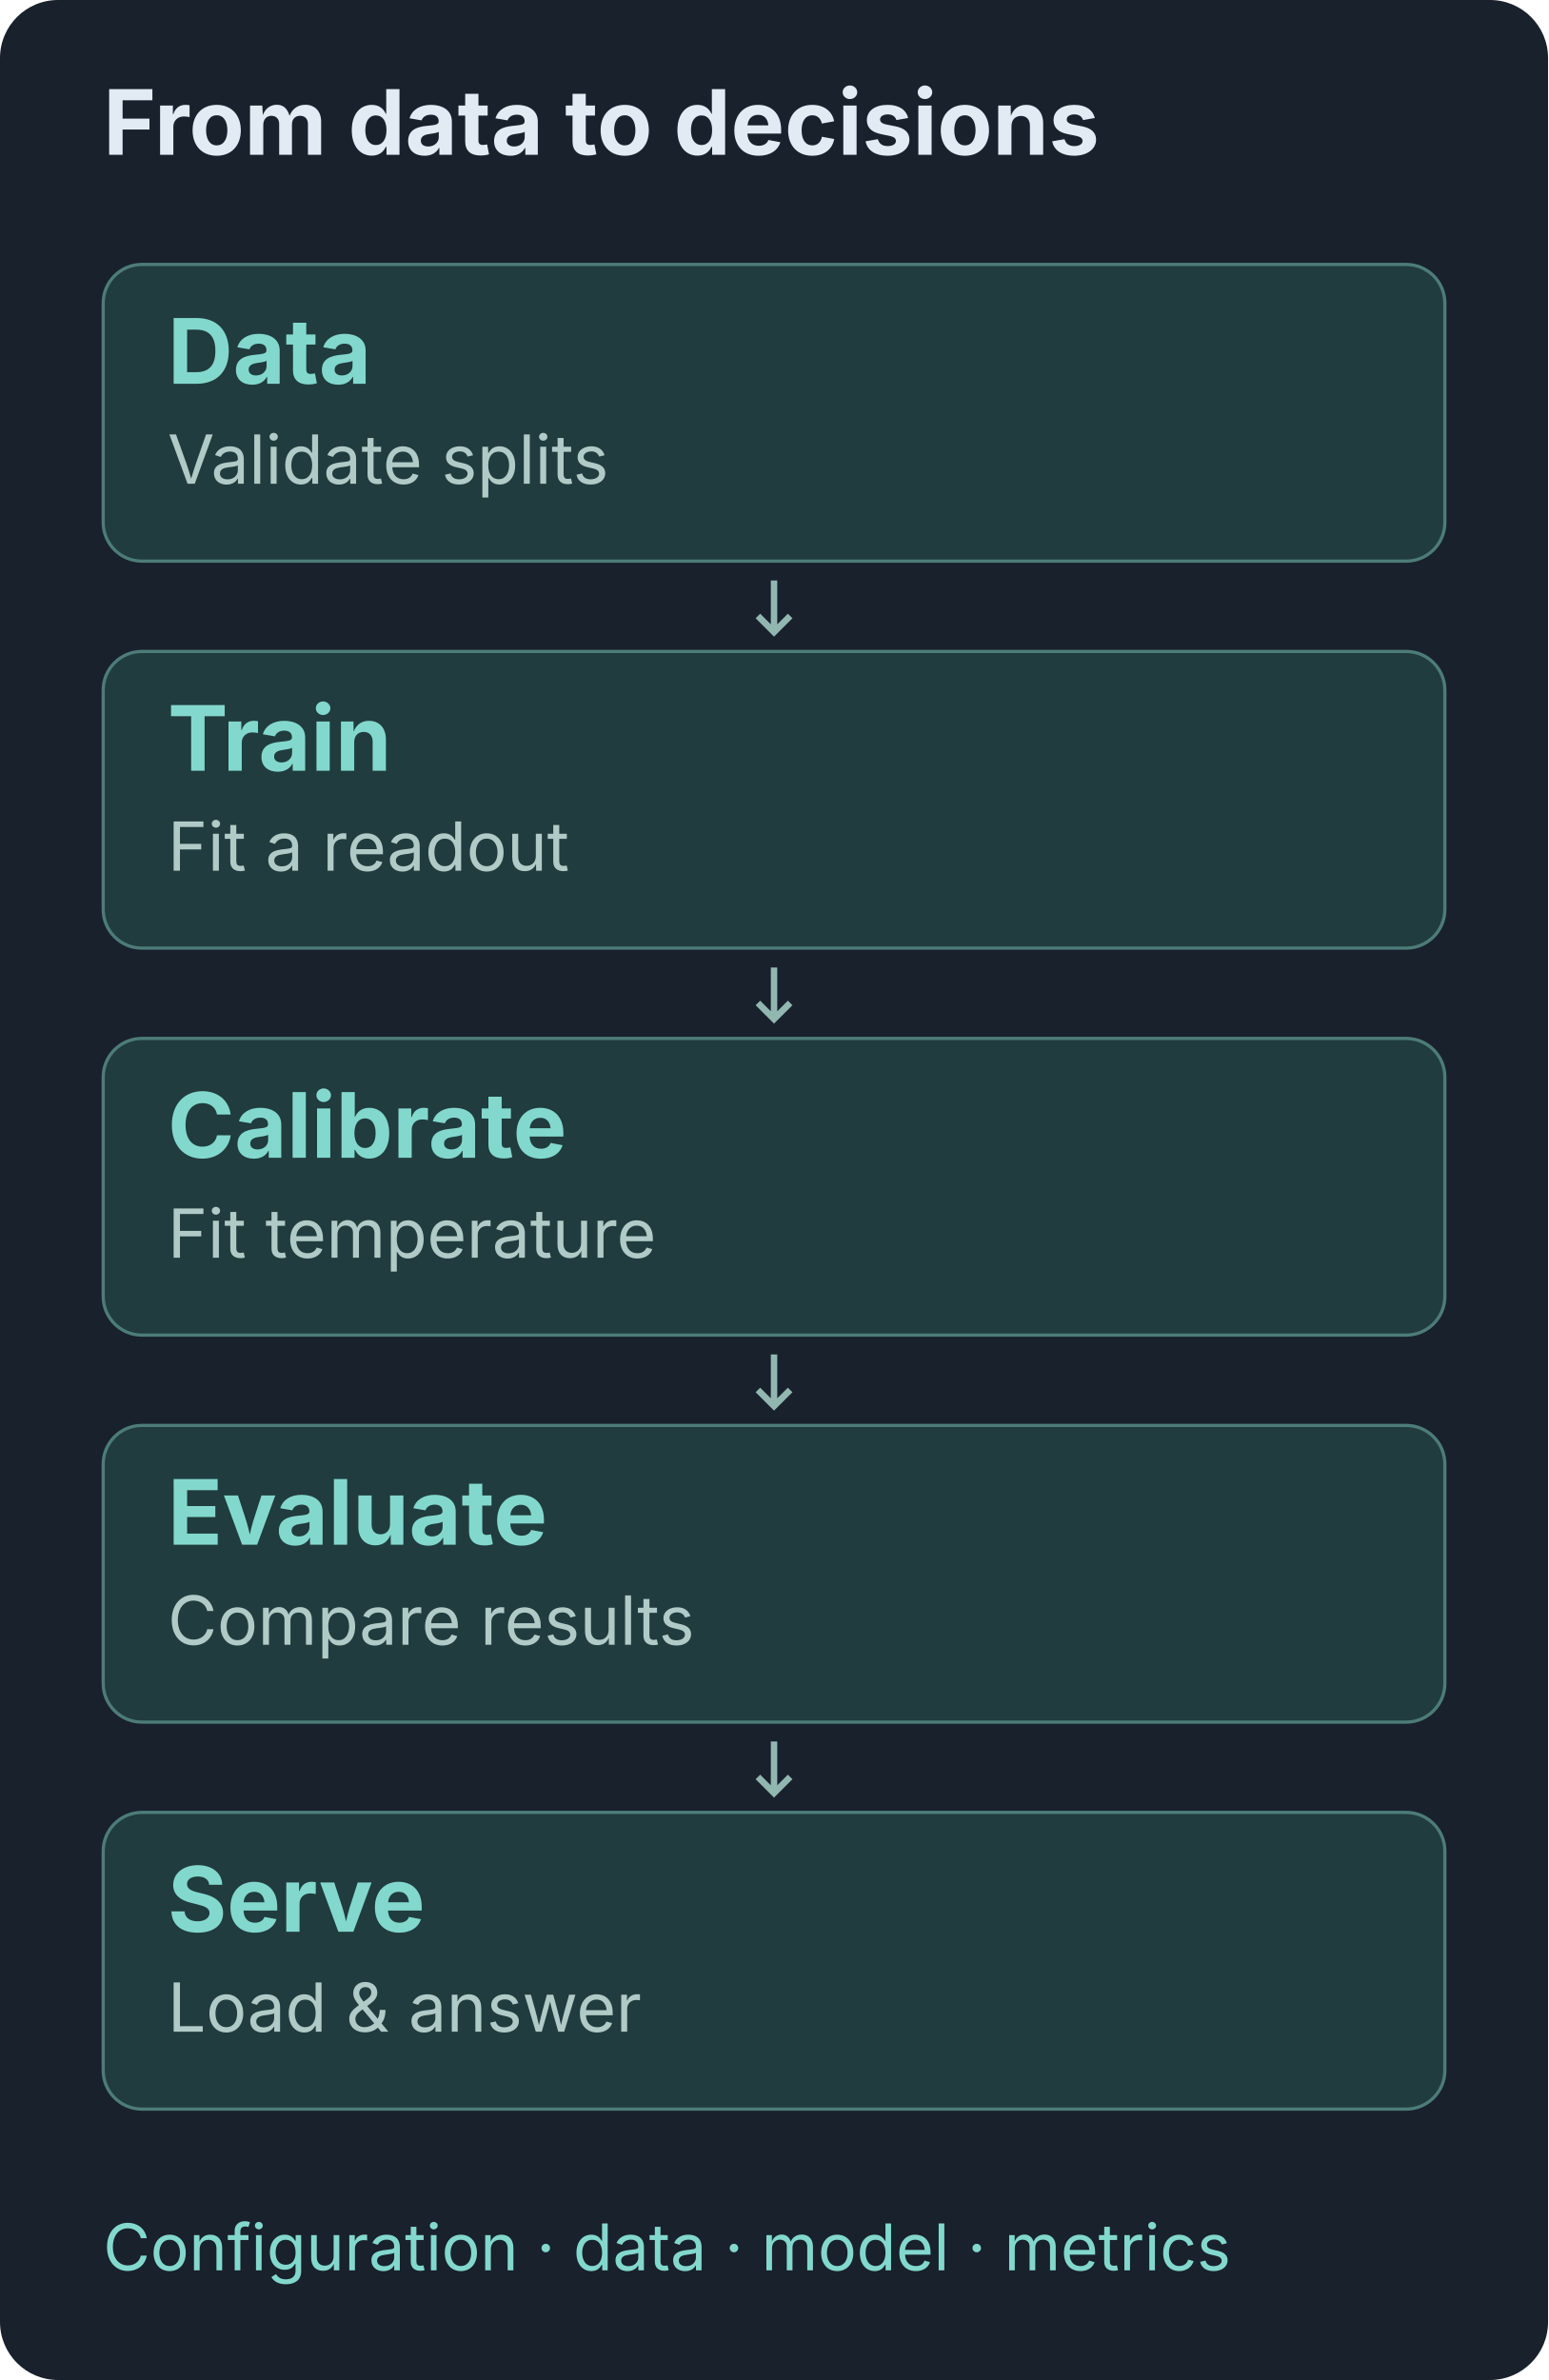
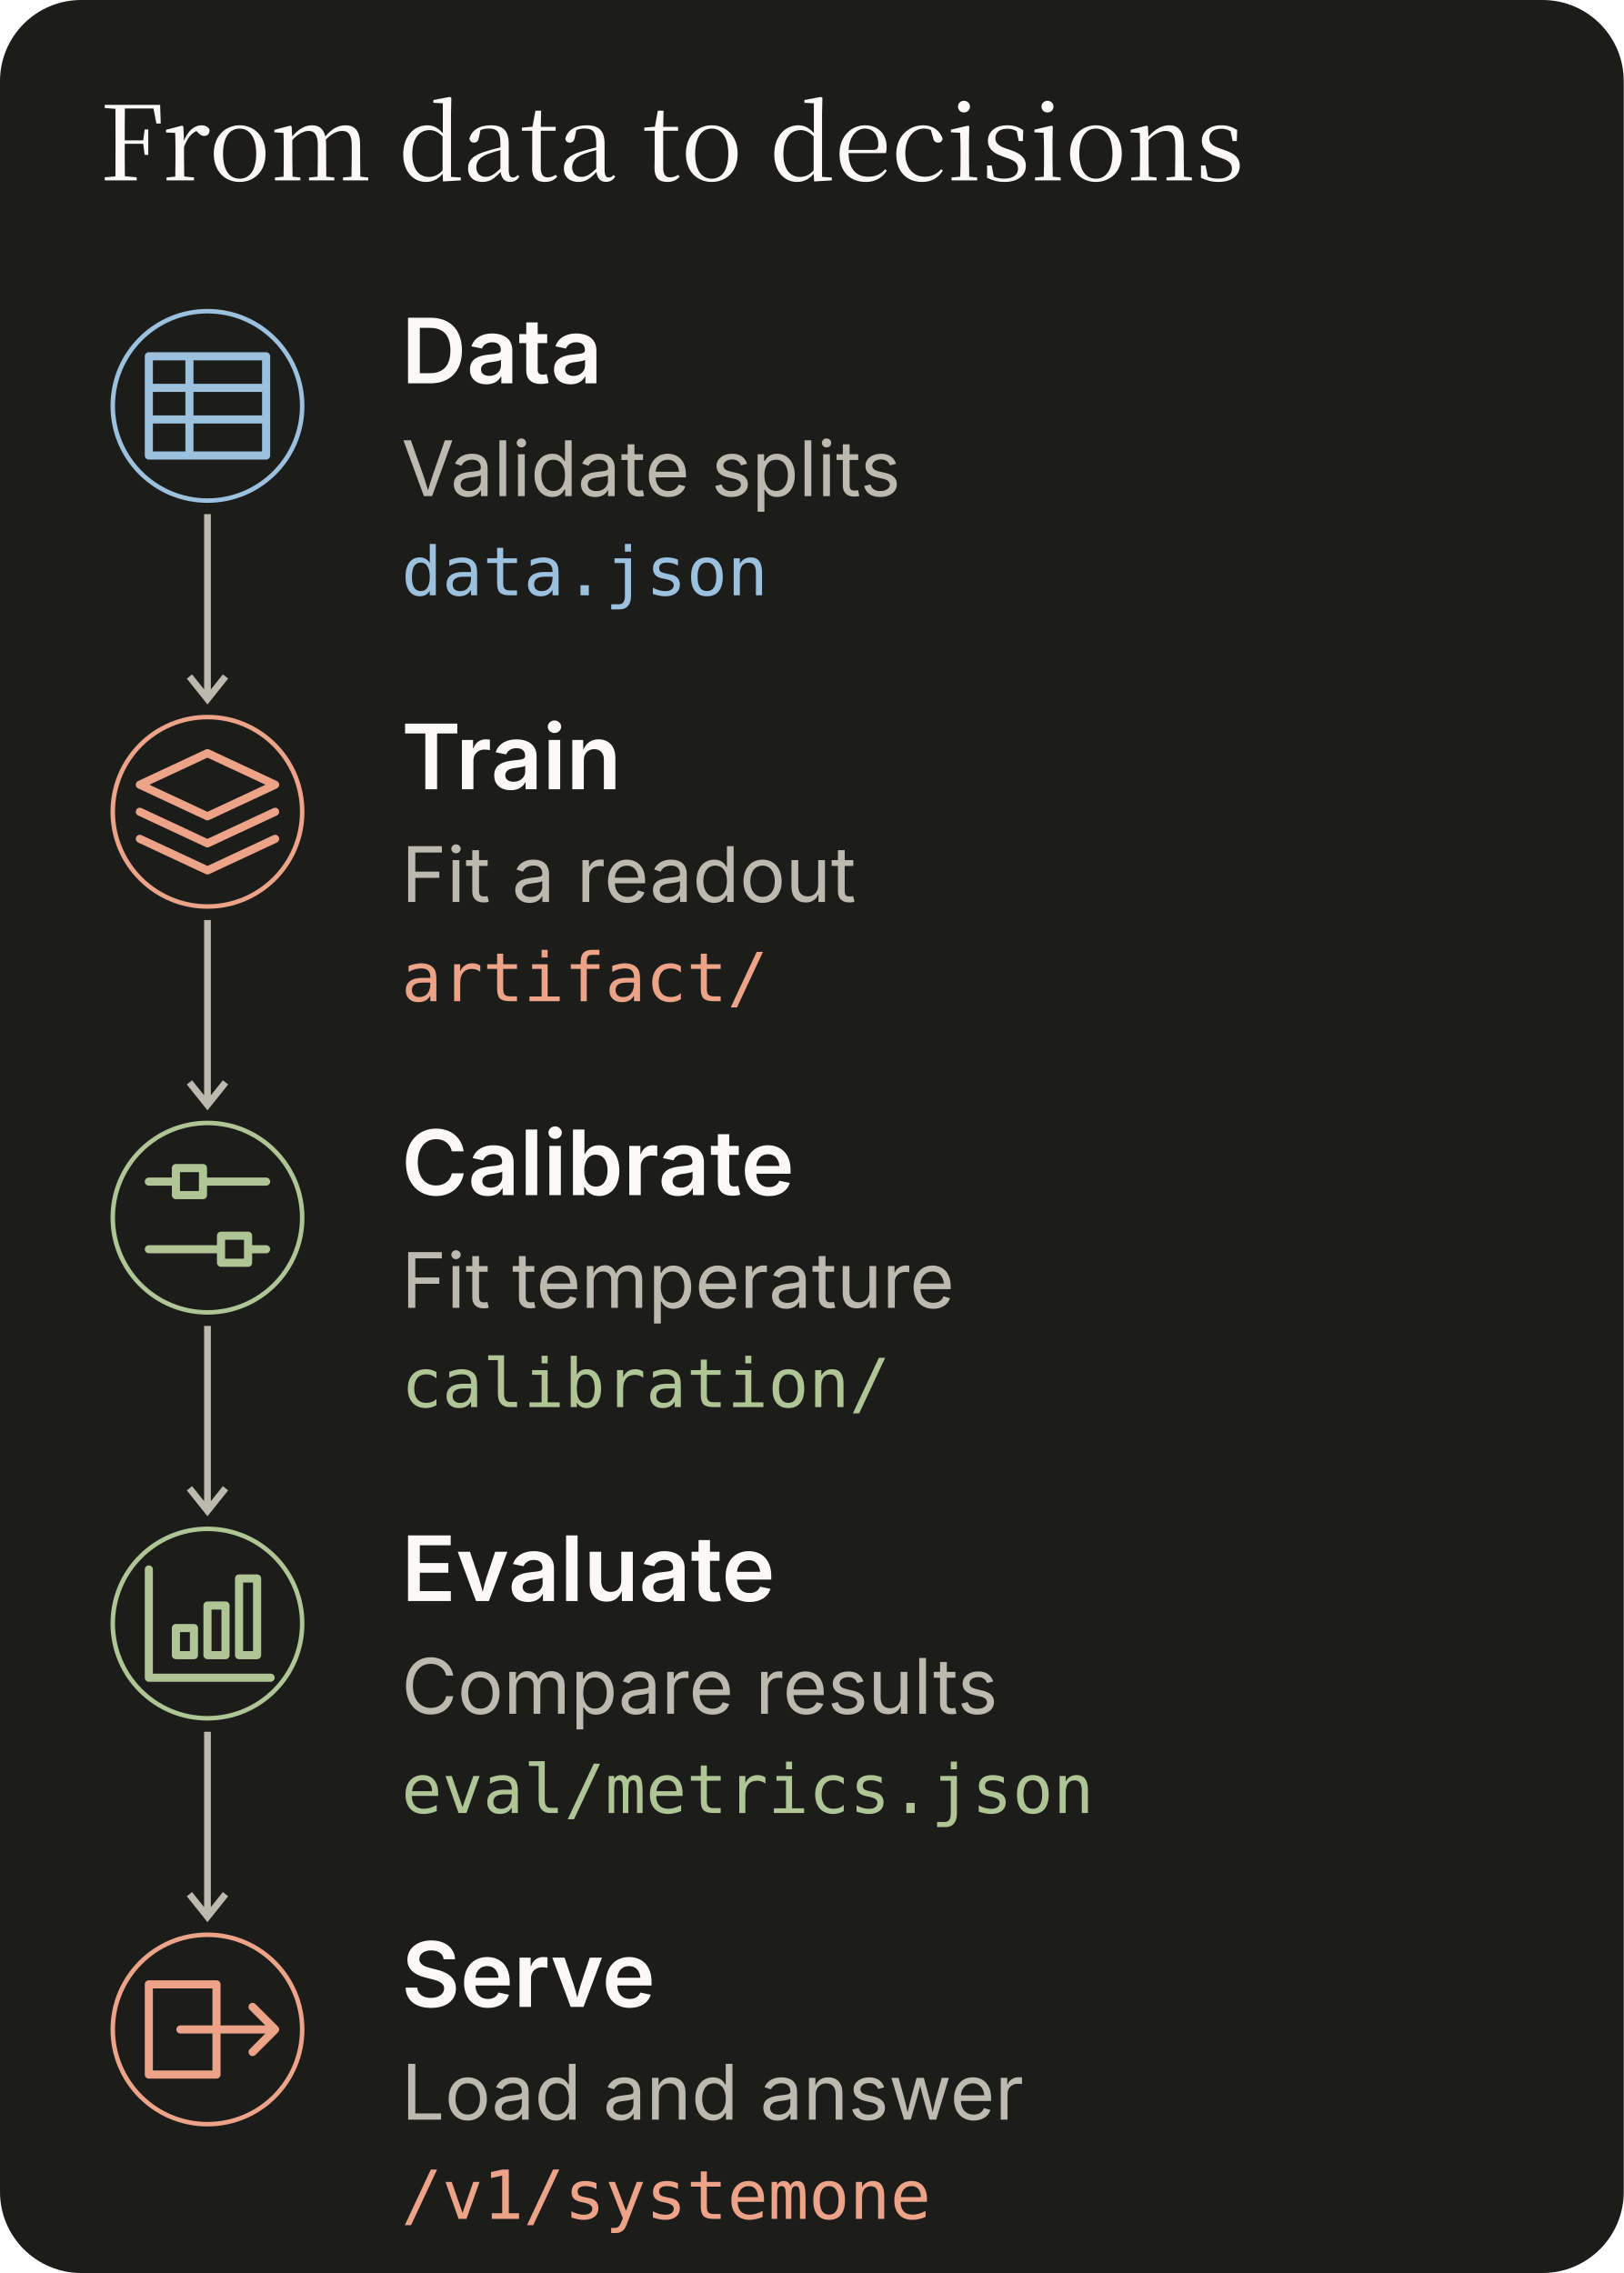
- <svg xmlns="http://www.w3.org/2000/svg" width="480" height="738" viewBox="0 0 480 738" role="img" aria-labelledby="title">
+ <svg xmlns="http://www.w3.org/2000/svg" width="360" height="504" viewBox="0 0 360 504" role="img" aria-labelledby="title">
  <style>text {font-family: "Inter", "DejaVu Sans", Arial, sans-serif}</style>
-   <rect width="480" height="738" rx="18" fill="#18212c" />
-   <text x="32" y="48" font-size="28" fill="#e2eaf3" font-weight="650">From data to decisions</text>
-   <rect x="32" y="82" width="416" height="92" rx="12" fill="#203c3e" stroke="#4d7c78" />
-   <text x="52" y="119" font-size="28" fill="#83d8cd" font-weight="650">Data</text>
-   <text x="52" y="150" font-size="21" fill="#b0cbc7" font-weight="400">Validate splits</text>
-   <path d="M240 180 v16 m-5 -5 l5 5 5 -5" fill="none" stroke="#92b7b1" stroke-width="2" />
-   <rect x="32" y="202" width="416" height="92" rx="12" fill="#203c3e" stroke="#4d7c78" />
-   <text x="52" y="239" font-size="28" fill="#83d8cd" font-weight="650">Train</text>
-   <text x="52" y="270" font-size="21" fill="#b0cbc7" font-weight="400">Fit a readout</text>
-   <path d="M240 300 v16 m-5 -5 l5 5 5 -5" fill="none" stroke="#92b7b1" stroke-width="2" />
-   <rect x="32" y="322" width="416" height="92" rx="12" fill="#203c3e" stroke="#4d7c78" />
-   <text x="52" y="359" font-size="28" fill="#83d8cd" font-weight="650">Calibrate</text>
-   <text x="52" y="390" font-size="21" fill="#b0cbc7" font-weight="400">Fit temperature</text>
-   <path d="M240 420 v16 m-5 -5 l5 5 5 -5" fill="none" stroke="#92b7b1" stroke-width="2" />
-   <rect x="32" y="442" width="416" height="92" rx="12" fill="#203c3e" stroke="#4d7c78" />
-   <text x="52" y="479" font-size="28" fill="#83d8cd" font-weight="650">Evaluate</text>
-   <text x="52" y="510" font-size="21" fill="#b0cbc7" font-weight="400">Compare results</text>
-   <path d="M240 540 v16 m-5 -5 l5 5 5 -5" fill="none" stroke="#92b7b1" stroke-width="2" />
-   <rect x="32" y="562" width="416" height="92" rx="12" fill="#203c3e" stroke="#4d7c78" />
-   <text x="52" y="599" font-size="28" fill="#83d8cd" font-weight="650">Serve</text>
-   <text x="52" y="630" font-size="21" fill="#b0cbc7" font-weight="400">Load &amp; answer</text>
-   <text x="32" y="704" font-size="20" fill="#83d8cd" font-weight="400">Configuration · data · model · metrics</text>
+   <rect width="360" height="504" rx="18" fill="#1C1C1A" />
+   <style>text.heading {font-family: Georgia, "Songti SC", "Noto Serif CJK SC", serif} text.file {font-family: ui-monospace, "SFMono-Regular", Consolas, monospace}</style>
+   <text x="22" y="40" font-size="23" fill="#FAF9F5" font-weight="500" class="heading">From data to decisions</text>
+   <path d="M46 114 v41 m-4 -5 4 5 4 -5" fill="none" stroke="#BCB9AE" stroke-width="1.5" />
+   <g transform="translate(46 90)" fill="none" stroke="#9BC1DF" stroke-linecap="round" stroke-linejoin="round">
+     <circle r="21" stroke-width="1" />
+     <path d="M-13 -11 H13 V11 H-13 Z M-13 -4 H13 M-13 3 H13 M-4 -11 V11" stroke-width="1.8" />
+   </g>
+   <text x="89" y="85" font-size="20" fill="#FAF9F5" font-weight="600">Data</text>
+   <text x="89" y="110" font-size="17" fill="#BCB9AE" font-weight="400">Validate splits</text>
+   <text x="89" y="132" font-size="15" fill="#9BC1DF" font-weight="500" class="file">data.json</text>
+   <path d="M46 204 v41 m-4 -5 4 5 4 -5" fill="none" stroke="#BCB9AE" stroke-width="1.5" />
+   <g transform="translate(46 180)" fill="none" stroke="#ECA388" stroke-linecap="round" stroke-linejoin="round">
+     <circle r="21" stroke-width="1" />
+     <path d="M0 -13 L15 -6 0 1 -15 -6 Z M-15 0 L0 7 15 0 M-15 6 L0 13 15 6" stroke-width="1.8" />
+   </g>
+   <text x="89" y="175" font-size="20" fill="#FAF9F5" font-weight="600">Train</text>
+   <text x="89" y="200" font-size="17" fill="#BCB9AE" font-weight="400">Fit a readout</text>
+   <text x="89" y="222" font-size="15" fill="#ECA388" font-weight="500" class="file">artifact/</text>
+   <path d="M46 294 v41 m-4 -5 4 5 4 -5" fill="none" stroke="#BCB9AE" stroke-width="1.5" />
+   <g transform="translate(46 270)" fill="none" stroke="#B0C596" stroke-linecap="round" stroke-linejoin="round">
+     <circle r="21" stroke-width="1" />
+     <path d="M-13 -8 H-7 M-1 -8 H13 M-7 -11 H-1 V-5 H-7 Z M-13 7 H3 M9 7 H13 M3 4 H9 V10 H3 Z" stroke-width="1.8" />
+   </g>
+   <text x="89" y="265" font-size="20" fill="#FAF9F5" font-weight="600">Calibrate</text>
+   <text x="89" y="290" font-size="17" fill="#BCB9AE" font-weight="400">Fit temperature</text>
+   <text x="89" y="312" font-size="15" fill="#B0C596" font-weight="500" class="file">calibration/</text>
+   <path d="M46 384 v41 m-4 -5 4 5 4 -5" fill="none" stroke="#BCB9AE" stroke-width="1.5" />
+   <g transform="translate(46 360)" fill="none" stroke="#B0C596" stroke-linecap="round" stroke-linejoin="round">
+     <circle r="21" stroke-width="1" />
+     <path d="M-13 -12 V12 H14 M-7 7 V1 H-3 V7 Z M0 7 V-4 H4 V7 Z M7 7 V-10 H11 V7 Z" stroke-width="1.8" />
+   </g>
+   <text x="89" y="355" font-size="20" fill="#FAF9F5" font-weight="600">Evaluate</text>
+   <text x="89" y="380" font-size="17" fill="#BCB9AE" font-weight="400">Compare results</text>
+   <text x="89" y="402" font-size="15" fill="#B0C596" font-weight="500" class="file">eval/metrics.json</text>
+   <g transform="translate(46 450)" fill="none" stroke="#ECA388" stroke-linecap="round" stroke-linejoin="round">
+     <circle r="21" stroke-width="1" />
+     <path d="M-13 -10 H2 V10 H-13 Z M-6 0 H15 M10 -5 L15 0 10 5" stroke-width="1.8" />
+   </g>
+   <text x="89" y="445" font-size="20" fill="#FAF9F5" font-weight="600">Serve</text>
+   <text x="89" y="470" font-size="17" fill="#BCB9AE" font-weight="400">Load and answer</text>
+   <text x="89" y="492" font-size="15" fill="#ECA388" font-weight="500" class="file">/v1/systemone</text>
</svg>
